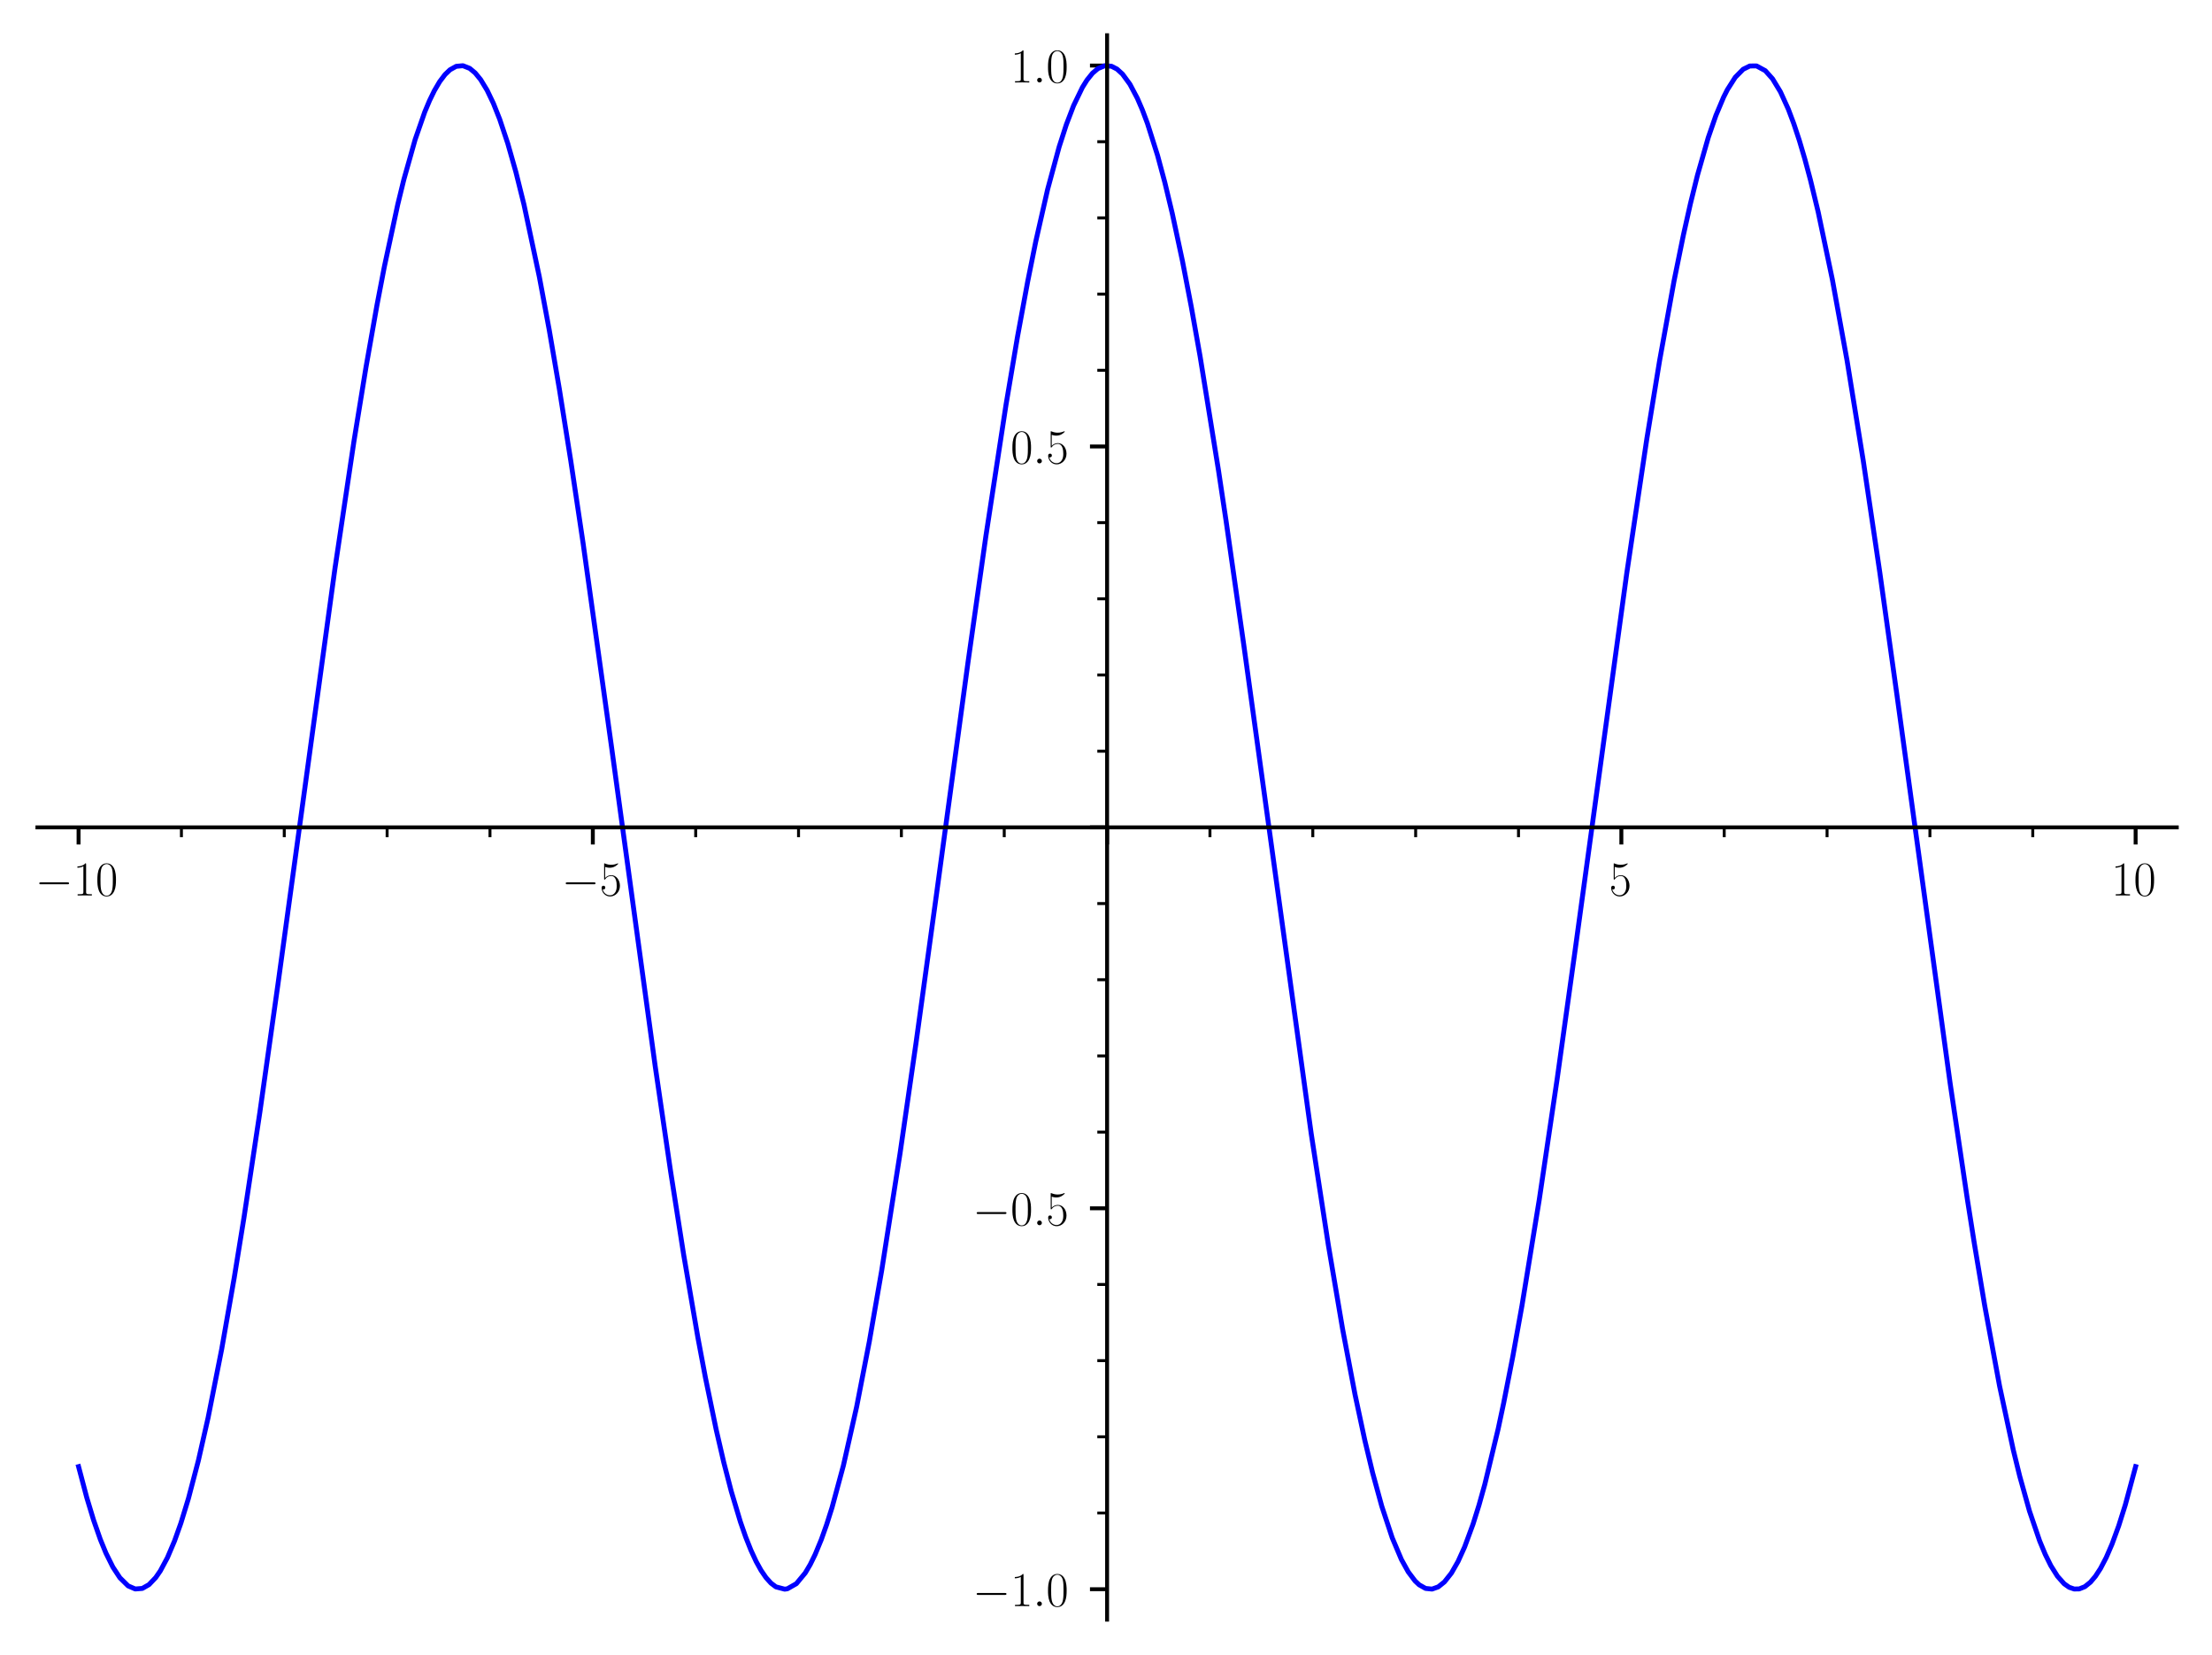
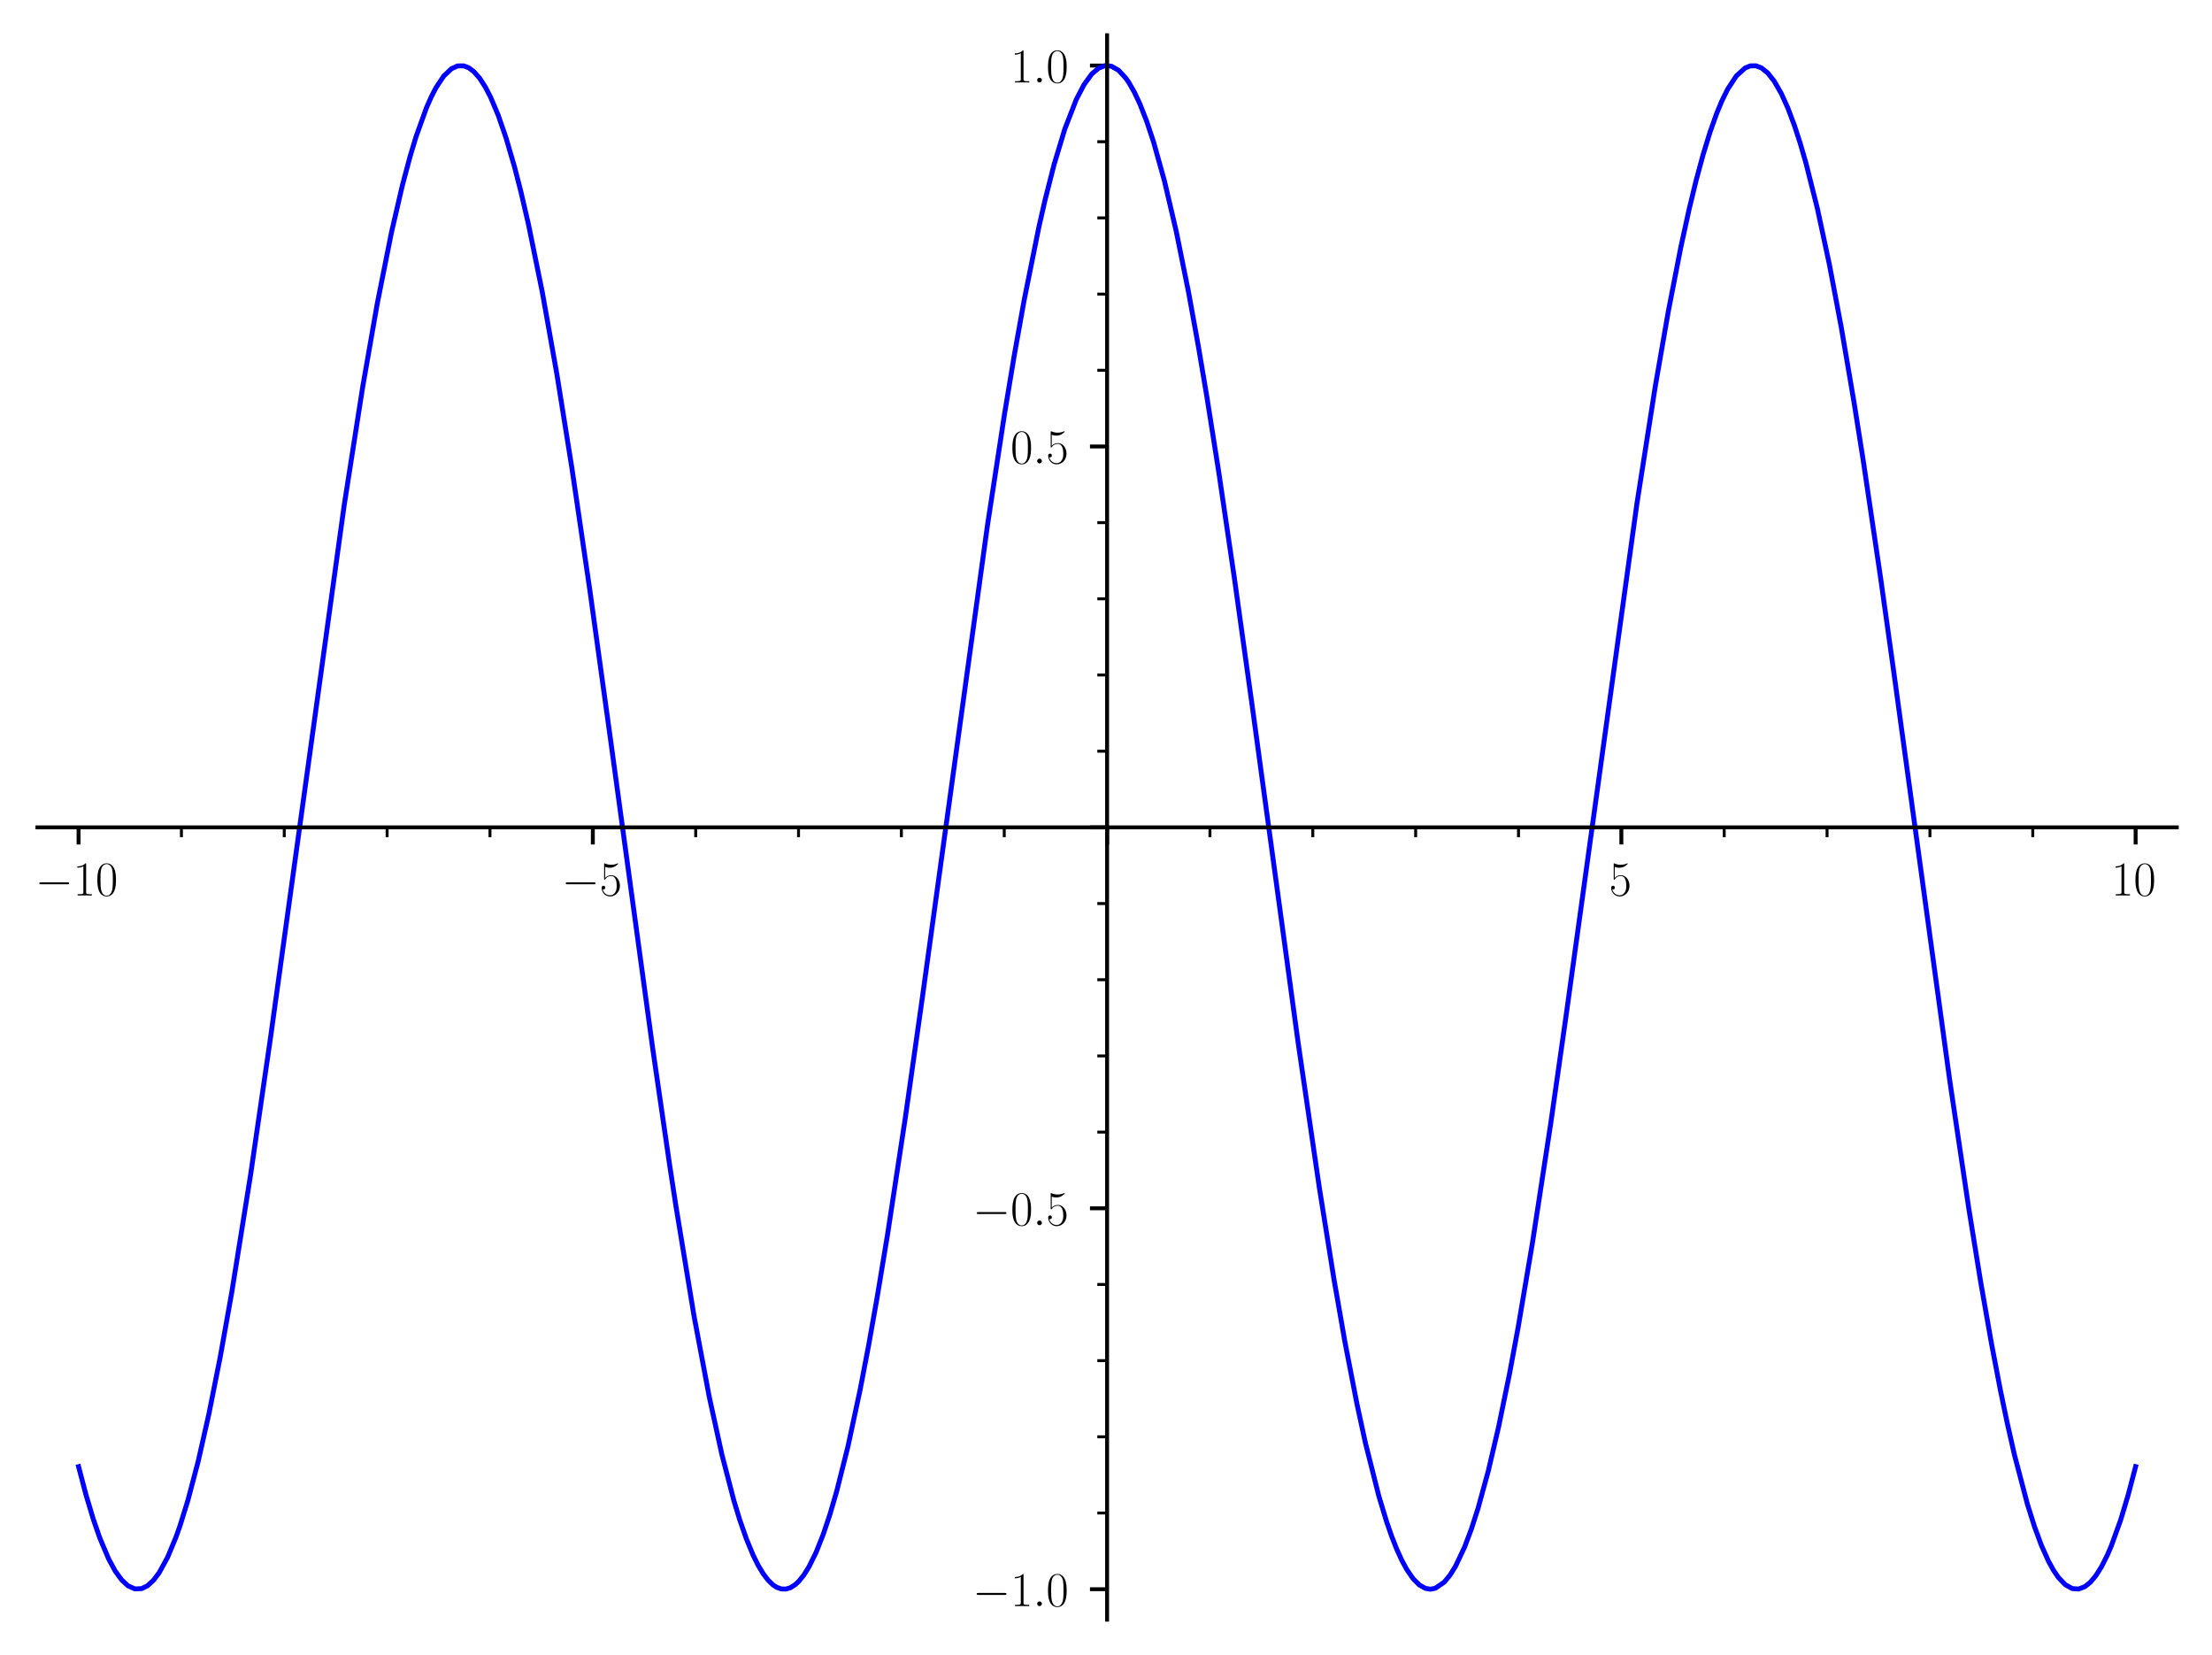
- <svg xmlns="http://www.w3.org/2000/svg" xmlns:xlink="http://www.w3.org/1999/xlink" width="452.06pt" height="338.118pt" viewBox="0 0 452.06 338.118" version="1.1">
+ <svg xmlns="http://www.w3.org/2000/svg" xmlns:xlink="http://www.w3.org/1999/xlink" width="452.06pt" height="338.121pt" viewBox="0 0 452.06 338.121" version="1.1">
  <defs>
    <style type="text/css">*{stroke-linejoin: round; stroke-linecap: butt}</style>
  </defs>
  <g id="figure_1">
    <g id="patch_1">
-       <path d="M 0 338.118  L 452.06 338.118  L 452.06 0  L 0 0  L 0 338.118  z " style="fill: none" />
+       <path d="M 0 338.121  L 452.06 338.121  L 452.06 0  L 0 0  L 0 338.121  z " style="fill: none" />
    </g>
    <g id="axes_1">
      <g id="patch_2">
-         <path d="M 7.648 330.918  L 444.86 330.918  L 444.86 7.2  L 7.648 7.2  L 7.648 330.918  z " style="fill: none" />
+         <path d="M 7.648 330.921  L 444.86 330.921  L 444.86 7.2  L 7.648 7.2  L 7.648 330.921  z " style="fill: none" />
      </g>
      <g id="matplotlib.axis_1">
        <g id="xtick_1">
          <g id="line2d_1">
            <defs>
-               <path id="m9127032afa" d="M 0 0  L 0 3.5  " style="stroke: #000000; stroke-width: 0.8" />
+               <path id="ma715192344" d="M 0 0  L 0 3.5  " style="stroke: #000000; stroke-width: 0.8" />
            </defs>
            <g>
-               <use xlink:href="#m9127032afa" x="16.056" y="169.045" style="stroke: #000000; stroke-width: 0.8" />
+               <use xlink:href="#ma715192344" x="16.056" y="169.044" style="stroke: #000000; stroke-width: 0.8" />
            </g>
          </g>
          <g id="text_1">
-             <g transform="translate(7.2 182.9631)scale(0.1 -0.1)">
+             <g transform="translate(7.2 182.9626)scale(0.1 -0.1)">
              <defs>
                <path id="CMSY10-0" d="M 4218 1472  C 4326 1472 4442 1472 4442 1600  C 4442 1728 4326 1728 4218 1728  L 755 1728  C 646 1728 531 1728 531 1600  C 531 1472 646 1472 755 1472  L 4218 1472  z " transform="scale(0.015625)" />
                <path id="CMR17-31" d="M 1702 4083  C 1702 4217 1696 4224 1606 4224  C 1357 3927 979 3833 621 3820  C 602 3820 570 3820 563 3808  C 557 3795 557 3782 557 3648  C 755 3648 1088 3686 1344 3839  L 1344 467  C 1344 243 1331 166 781 166  L 589 166  L 589 0  C 896 6 1216 12 1523 12  C 1830 12 2150 6 2458 0  L 2458 166  L 2266 166  C 1715 166 1702 236 1702 467  L 1702 4083  z " transform="scale(0.015625)" />
                <path id="CMR17-30" d="M 2688 2038  C 2688 2430 2682 3099 2413 3613  C 2176 4063 1798 4224 1466 4224  C 1158 4224 768 4082 525 3620  C 269 3137 243 2539 243 2038  C 243 1671 250 1112 448 623  C 723 -39 1216 -128 1466 -128  C 1760 -128 2208 -7 2470 604  C 2662 1048 2688 1568 2688 2038  z M 1466 -26  C 1056 -26 813 328 723 816  C 653 1196 653 1749 653 2109  C 653 2604 653 3015 736 3407  C 858 3954 1216 4121 1466 4121  C 1728 4121 2067 3947 2189 3420  C 2272 3054 2278 2623 2278 2109  C 2278 1691 2278 1176 2202 797  C 2067 96 1690 -26 1466 -26  z " transform="scale(0.015625)" />
              </defs>
              <use xlink:href="#CMSY10-0" transform="scale(0.996264)" />
              <use xlink:href="#CMR17-31" transform="translate(77.48747 0)scale(0.996264)" />
              <use xlink:href="#CMR17-30" transform="translate(123.1779 0)scale(0.996264)" />
            </g>
          </g>
        </g>
        <g id="xtick_2">
          <g id="line2d_2">
            <g>
-               <use xlink:href="#m9127032afa" x="121.155" y="169.045" style="stroke: #000000; stroke-width: 0.8" />
+               <use xlink:href="#ma715192344" x="121.155" y="169.044" style="stroke: #000000; stroke-width: 0.8" />
            </g>
          </g>
          <g id="text_2">
-             <g transform="translate(114.7897 182.9631)scale(0.1 -0.1)">
+             <g transform="translate(114.7897 182.9626)scale(0.1 -0.1)">
              <defs>
                <path id="CMR17-35" d="M 730 3750  C 794 3724 1056 3641 1325 3641  C 1920 3641 2246 3961 2432 4140  C 2432 4191 2432 4224 2394 4224  C 2387 4224 2374 4224 2323 4198  C 2099 4102 1837 4032 1517 4032  C 1325 4032 1037 4055 723 4191  C 653 4224 640 4224 634 4224  C 602 4224 595 4217 595 4090  L 595 2231  C 595 2113 595 2080 659 2080  C 691 2080 704 2093 736 2139  C 941 2435 1222 2560 1542 2560  C 1766 2560 2246 2415 2246 1293  C 2246 1087 2246 716 2054 422  C 1894 159 1645 25 1370 25  C 947 25 518 319 403 812  C 429 806 480 793 506 793  C 589 793 749 838 749 1036  C 749 1209 627 1280 506 1280  C 358 1280 262 1190 262 1011  C 262 454 704 -128 1382 -128  C 2042 -128 2669 441 2669 1267  C 2669 2054 2170 2662 1549 2662  C 1222 2662 947 2540 730 2304  L 730 3750  z " transform="scale(0.015625)" />
              </defs>
              <use xlink:href="#CMSY10-0" transform="scale(0.996264)" />
              <use xlink:href="#CMR17-35" transform="translate(77.48747 0)scale(0.996264)" />
            </g>
          </g>
        </g>
        <g id="xtick_3">
          <g id="line2d_3">
            <g>
-               <use xlink:href="#m9127032afa" x="226.254" y="169.045" style="stroke: #000000; stroke-width: 0.8" />
+               <use xlink:href="#ma715192344" x="226.254" y="169.044" style="stroke: #000000; stroke-width: 0.8" />
            </g>
          </g>
        </g>
        <g id="xtick_4">
          <g id="line2d_4">
            <g>
-               <use xlink:href="#m9127032afa" x="331.353" y="169.045" style="stroke: #000000; stroke-width: 0.8" />
+               <use xlink:href="#ma715192344" x="331.353" y="169.044" style="stroke: #000000; stroke-width: 0.8" />
            </g>
          </g>
          <g id="text_3">
-             <g transform="translate(328.8621 182.9631)scale(0.1 -0.1)">
+             <g transform="translate(328.8621 182.9626)scale(0.1 -0.1)">
              <use xlink:href="#CMR17-35" transform="scale(0.996264)" />
            </g>
          </g>
        </g>
        <g id="xtick_5">
          <g id="line2d_5">
            <g>
-               <use xlink:href="#m9127032afa" x="436.452" y="169.045" style="stroke: #000000; stroke-width: 0.8" />
+               <use xlink:href="#ma715192344" x="436.452" y="169.044" style="stroke: #000000; stroke-width: 0.8" />
            </g>
          </g>
          <g id="text_4">
-             <g transform="translate(431.4705 182.9631)scale(0.1 -0.1)">
+             <g transform="translate(431.4705 182.9626)scale(0.1 -0.1)">
              <use xlink:href="#CMR17-31" transform="scale(0.996264)" />
              <use xlink:href="#CMR17-30" transform="translate(45.69048 0)scale(0.996264)" />
            </g>
          </g>
        </g>
        <g id="xtick_6">
          <g id="line2d_6">
            <defs>
-               <path id="m735840d717" d="M 0 0  L 0 2  " style="stroke: #000000; stroke-width: 0.6" />
+               <path id="m3b699effe3" d="M 0 0  L 0 2  " style="stroke: #000000; stroke-width: 0.6" />
            </defs>
            <g>
-               <use xlink:href="#m735840d717" x="37.076" y="169.045" style="stroke: #000000; stroke-width: 0.6" />
+               <use xlink:href="#m3b699effe3" x="37.076" y="169.044" style="stroke: #000000; stroke-width: 0.6" />
            </g>
          </g>
        </g>
        <g id="xtick_7">
          <g id="line2d_7">
            <g>
-               <use xlink:href="#m735840d717" x="58.095" y="169.045" style="stroke: #000000; stroke-width: 0.6" />
+               <use xlink:href="#m3b699effe3" x="58.095" y="169.044" style="stroke: #000000; stroke-width: 0.6" />
            </g>
          </g>
        </g>
        <g id="xtick_8">
          <g id="line2d_8">
            <g>
-               <use xlink:href="#m735840d717" x="79.115" y="169.045" style="stroke: #000000; stroke-width: 0.6" />
+               <use xlink:href="#m3b699effe3" x="79.115" y="169.044" style="stroke: #000000; stroke-width: 0.6" />
            </g>
          </g>
        </g>
        <g id="xtick_9">
          <g id="line2d_9">
            <g>
-               <use xlink:href="#m735840d717" x="100.135" y="169.045" style="stroke: #000000; stroke-width: 0.6" />
+               <use xlink:href="#m3b699effe3" x="100.135" y="169.044" style="stroke: #000000; stroke-width: 0.6" />
            </g>
          </g>
        </g>
        <g id="xtick_10">
          <g id="line2d_10">
            <g>
-               <use xlink:href="#m735840d717" x="142.175" y="169.045" style="stroke: #000000; stroke-width: 0.6" />
+               <use xlink:href="#m3b699effe3" x="142.175" y="169.044" style="stroke: #000000; stroke-width: 0.6" />
            </g>
          </g>
        </g>
        <g id="xtick_11">
          <g id="line2d_11">
            <g>
-               <use xlink:href="#m735840d717" x="163.194" y="169.045" style="stroke: #000000; stroke-width: 0.6" />
+               <use xlink:href="#m3b699effe3" x="163.194" y="169.044" style="stroke: #000000; stroke-width: 0.6" />
            </g>
          </g>
        </g>
        <g id="xtick_12">
          <g id="line2d_12">
            <g>
-               <use xlink:href="#m735840d717" x="184.214" y="169.045" style="stroke: #000000; stroke-width: 0.6" />
+               <use xlink:href="#m3b699effe3" x="184.214" y="169.044" style="stroke: #000000; stroke-width: 0.6" />
            </g>
          </g>
        </g>
        <g id="xtick_13">
          <g id="line2d_13">
            <g>
-               <use xlink:href="#m735840d717" x="205.234" y="169.045" style="stroke: #000000; stroke-width: 0.6" />
+               <use xlink:href="#m3b699effe3" x="205.234" y="169.044" style="stroke: #000000; stroke-width: 0.6" />
            </g>
          </g>
        </g>
        <g id="xtick_14">
          <g id="line2d_14">
            <g>
-               <use xlink:href="#m735840d717" x="247.274" y="169.045" style="stroke: #000000; stroke-width: 0.6" />
+               <use xlink:href="#m3b699effe3" x="247.274" y="169.044" style="stroke: #000000; stroke-width: 0.6" />
            </g>
          </g>
        </g>
        <g id="xtick_15">
          <g id="line2d_15">
            <g>
-               <use xlink:href="#m735840d717" x="268.293" y="169.045" style="stroke: #000000; stroke-width: 0.6" />
+               <use xlink:href="#m3b699effe3" x="268.293" y="169.044" style="stroke: #000000; stroke-width: 0.6" />
            </g>
          </g>
        </g>
        <g id="xtick_16">
          <g id="line2d_16">
            <g>
-               <use xlink:href="#m735840d717" x="289.313" y="169.045" style="stroke: #000000; stroke-width: 0.6" />
+               <use xlink:href="#m3b699effe3" x="289.313" y="169.044" style="stroke: #000000; stroke-width: 0.6" />
            </g>
          </g>
        </g>
        <g id="xtick_17">
          <g id="line2d_17">
            <g>
-               <use xlink:href="#m735840d717" x="310.333" y="169.045" style="stroke: #000000; stroke-width: 0.6" />
+               <use xlink:href="#m3b699effe3" x="310.333" y="169.044" style="stroke: #000000; stroke-width: 0.6" />
            </g>
          </g>
        </g>
        <g id="xtick_18">
          <g id="line2d_18">
            <g>
-               <use xlink:href="#m735840d717" x="352.373" y="169.045" style="stroke: #000000; stroke-width: 0.6" />
+               <use xlink:href="#m3b699effe3" x="352.373" y="169.044" style="stroke: #000000; stroke-width: 0.6" />
            </g>
          </g>
        </g>
        <g id="xtick_19">
          <g id="line2d_19">
            <g>
-               <use xlink:href="#m735840d717" x="373.392" y="169.045" style="stroke: #000000; stroke-width: 0.6" />
+               <use xlink:href="#m3b699effe3" x="373.392" y="169.044" style="stroke: #000000; stroke-width: 0.6" />
            </g>
          </g>
        </g>
        <g id="xtick_20">
          <g id="line2d_20">
            <g>
-               <use xlink:href="#m735840d717" x="394.412" y="169.045" style="stroke: #000000; stroke-width: 0.6" />
+               <use xlink:href="#m3b699effe3" x="394.412" y="169.044" style="stroke: #000000; stroke-width: 0.6" />
            </g>
          </g>
        </g>
        <g id="xtick_21">
          <g id="line2d_21">
            <g>
-               <use xlink:href="#m735840d717" x="415.432" y="169.045" style="stroke: #000000; stroke-width: 0.6" />
+               <use xlink:href="#m3b699effe3" x="415.432" y="169.044" style="stroke: #000000; stroke-width: 0.6" />
            </g>
          </g>
        </g>
      </g>
      <g id="matplotlib.axis_2">
        <g id="ytick_1">
          <g id="line2d_22">
            <defs>
-               <path id="m560306ad02" d="M 0 0  L -3.5 0  " style="stroke: #000000; stroke-width: 0.8" />
+               <path id="m5d5564f27f" d="M 0 0  L -3.5 0  " style="stroke: #000000; stroke-width: 0.8" />
            </defs>
            <g>
-               <use xlink:href="#m560306ad02" x="226.254" y="324.696" style="stroke: #000000; stroke-width: 0.8" />
+               <use xlink:href="#m5d5564f27f" x="226.254" y="324.696" style="stroke: #000000; stroke-width: 0.8" />
            </g>
          </g>
          <g id="text_5">
-             <g transform="translate(198.775 328.1557)scale(0.1 -0.1)">
+             <g transform="translate(198.775 328.155)scale(0.1 -0.1)">
              <defs>
                <path id="CMMI12-3a" d="M 1178 307  C 1178 492 1024 620 870 620  C 685 620 557 467 557 313  C 557 128 710 0 864 0  C 1050 0 1178 153 1178 307  z " transform="scale(0.015625)" />
              </defs>
              <use xlink:href="#CMSY10-0" transform="scale(0.996264)" />
              <use xlink:href="#CMR17-31" transform="translate(77.48747 0)scale(0.996264)" />
              <use xlink:href="#CMMI12-3a" transform="translate(123.1779 0)scale(0.996264)" />
              <use xlink:href="#CMR17-30" transform="translate(150.2751 0)scale(0.996264)" />
            </g>
          </g>
        </g>
        <g id="ytick_2">
          <g id="line2d_23">
            <g>
-               <use xlink:href="#m560306ad02" x="226.254" y="246.871" style="stroke: #000000; stroke-width: 0.8" />
+               <use xlink:href="#m5d5564f27f" x="226.254" y="246.87" style="stroke: #000000; stroke-width: 0.8" />
            </g>
          </g>
          <g id="text_6">
-             <g transform="translate(198.775 250.3298)scale(0.1 -0.1)">
+             <g transform="translate(198.775 250.3292)scale(0.1 -0.1)">
              <use xlink:href="#CMSY10-0" transform="scale(0.996264)" />
              <use xlink:href="#CMR17-30" transform="translate(77.48747 0)scale(0.996264)" />
              <use xlink:href="#CMMI12-3a" transform="translate(123.1779 0)scale(0.996264)" />
              <use xlink:href="#CMR17-35" transform="translate(150.2751 0)scale(0.996264)" />
            </g>
          </g>
        </g>
        <g id="ytick_3">
          <g id="line2d_24">
            <g>
-               <use xlink:href="#m560306ad02" x="226.254" y="169.045" style="stroke: #000000; stroke-width: 0.8" />
+               <use xlink:href="#m5d5564f27f" x="226.254" y="169.044" style="stroke: #000000; stroke-width: 0.8" />
            </g>
          </g>
        </g>
        <g id="ytick_4">
          <g id="line2d_25">
            <g>
-               <use xlink:href="#m560306ad02" x="226.254" y="91.219" style="stroke: #000000; stroke-width: 0.8" />
+               <use xlink:href="#m5d5564f27f" x="226.254" y="91.218" style="stroke: #000000; stroke-width: 0.8" />
            </g>
          </g>
          <g id="text_7">
-             <g transform="translate(206.5237 94.67795)scale(0.1 -0.1)">
+             <g transform="translate(206.5237 94.67752)scale(0.1 -0.1)">
              <use xlink:href="#CMR17-30" transform="scale(0.996264)" />
              <use xlink:href="#CMMI12-3a" transform="translate(45.69048 0)scale(0.996264)" />
              <use xlink:href="#CMR17-35" transform="translate(72.78765 0)scale(0.996264)" />
            </g>
          </g>
        </g>
        <g id="ytick_5">
          <g id="line2d_26">
            <g>
-               <use xlink:href="#m560306ad02" x="226.254" y="13.393" style="stroke: #000000; stroke-width: 0.8" />
+               <use xlink:href="#m5d5564f27f" x="226.254" y="13.392" style="stroke: #000000; stroke-width: 0.8" />
            </g>
          </g>
          <g id="text_8">
-             <g transform="translate(206.5237 16.85203)scale(0.1 -0.1)">
+             <g transform="translate(206.5237 16.8517)scale(0.1 -0.1)">
              <use xlink:href="#CMR17-31" transform="scale(0.996264)" />
              <use xlink:href="#CMMI12-3a" transform="translate(45.69048 0)scale(0.996264)" />
              <use xlink:href="#CMR17-30" transform="translate(72.78765 0)scale(0.996264)" />
            </g>
          </g>
        </g>
        <g id="ytick_6">
          <g id="line2d_27">
            <defs>
-               <path id="m9cbb456cf2" d="M 0 0  L -2 0  " style="stroke: #000000; stroke-width: 0.6" />
+               <path id="mff4eebadd6" d="M 0 0  L -2 0  " style="stroke: #000000; stroke-width: 0.6" />
            </defs>
            <g>
-               <use xlink:href="#m9cbb456cf2" x="226.254" y="309.131" style="stroke: #000000; stroke-width: 0.6" />
+               <use xlink:href="#mff4eebadd6" x="226.254" y="309.131" style="stroke: #000000; stroke-width: 0.6" />
            </g>
          </g>
        </g>
        <g id="ytick_7">
          <g id="line2d_28">
            <g>
-               <use xlink:href="#m9cbb456cf2" x="226.254" y="293.566" style="stroke: #000000; stroke-width: 0.6" />
+               <use xlink:href="#mff4eebadd6" x="226.254" y="293.565" style="stroke: #000000; stroke-width: 0.6" />
            </g>
          </g>
        </g>
        <g id="ytick_8">
          <g id="line2d_29">
            <g>
-               <use xlink:href="#m9cbb456cf2" x="226.254" y="278.001" style="stroke: #000000; stroke-width: 0.6" />
+               <use xlink:href="#mff4eebadd6" x="226.254" y="278" style="stroke: #000000; stroke-width: 0.6" />
            </g>
          </g>
        </g>
        <g id="ytick_9">
          <g id="line2d_30">
            <g>
-               <use xlink:href="#m9cbb456cf2" x="226.254" y="262.436" style="stroke: #000000; stroke-width: 0.6" />
+               <use xlink:href="#mff4eebadd6" x="226.254" y="262.435" style="stroke: #000000; stroke-width: 0.6" />
            </g>
          </g>
        </g>
        <g id="ytick_10">
          <g id="line2d_31">
            <g>
-               <use xlink:href="#m9cbb456cf2" x="226.254" y="231.305" style="stroke: #000000; stroke-width: 0.6" />
+               <use xlink:href="#mff4eebadd6" x="226.254" y="231.305" style="stroke: #000000; stroke-width: 0.6" />
            </g>
          </g>
        </g>
        <g id="ytick_11">
          <g id="line2d_32">
            <g>
-               <use xlink:href="#m9cbb456cf2" x="226.254" y="215.74" style="stroke: #000000; stroke-width: 0.6" />
+               <use xlink:href="#mff4eebadd6" x="226.254" y="215.74" style="stroke: #000000; stroke-width: 0.6" />
            </g>
          </g>
        </g>
        <g id="ytick_12">
          <g id="line2d_33">
            <g>
-               <use xlink:href="#m9cbb456cf2" x="226.254" y="200.175" style="stroke: #000000; stroke-width: 0.6" />
+               <use xlink:href="#mff4eebadd6" x="226.254" y="200.174" style="stroke: #000000; stroke-width: 0.6" />
            </g>
          </g>
        </g>
        <g id="ytick_13">
          <g id="line2d_34">
            <g>
-               <use xlink:href="#m9cbb456cf2" x="226.254" y="184.61" style="stroke: #000000; stroke-width: 0.6" />
+               <use xlink:href="#mff4eebadd6" x="226.254" y="184.609" style="stroke: #000000; stroke-width: 0.6" />
            </g>
          </g>
        </g>
        <g id="ytick_14">
          <g id="line2d_35">
            <g>
-               <use xlink:href="#m9cbb456cf2" x="226.254" y="153.479" style="stroke: #000000; stroke-width: 0.6" />
+               <use xlink:href="#mff4eebadd6" x="226.254" y="153.479" style="stroke: #000000; stroke-width: 0.6" />
            </g>
          </g>
        </g>
        <g id="ytick_15">
          <g id="line2d_36">
            <g>
-               <use xlink:href="#m9cbb456cf2" x="226.254" y="137.914" style="stroke: #000000; stroke-width: 0.6" />
+               <use xlink:href="#mff4eebadd6" x="226.254" y="137.914" style="stroke: #000000; stroke-width: 0.6" />
            </g>
          </g>
        </g>
        <g id="ytick_16">
          <g id="line2d_37">
            <g>
-               <use xlink:href="#m9cbb456cf2" x="226.254" y="122.349" style="stroke: #000000; stroke-width: 0.6" />
+               <use xlink:href="#mff4eebadd6" x="226.254" y="122.349" style="stroke: #000000; stroke-width: 0.6" />
            </g>
          </g>
        </g>
        <g id="ytick_17">
          <g id="line2d_38">
            <g>
-               <use xlink:href="#m9cbb456cf2" x="226.254" y="106.784" style="stroke: #000000; stroke-width: 0.6" />
+               <use xlink:href="#mff4eebadd6" x="226.254" y="106.783" style="stroke: #000000; stroke-width: 0.6" />
            </g>
          </g>
        </g>
        <g id="ytick_18">
          <g id="line2d_39">
            <g>
-               <use xlink:href="#m9cbb456cf2" x="226.254" y="75.654" style="stroke: #000000; stroke-width: 0.6" />
+               <use xlink:href="#mff4eebadd6" x="226.254" y="75.653" style="stroke: #000000; stroke-width: 0.6" />
            </g>
          </g>
        </g>
        <g id="ytick_19">
          <g id="line2d_40">
            <g>
-               <use xlink:href="#m9cbb456cf2" x="226.254" y="60.088" style="stroke: #000000; stroke-width: 0.6" />
+               <use xlink:href="#mff4eebadd6" x="226.254" y="60.088" style="stroke: #000000; stroke-width: 0.6" />
            </g>
          </g>
        </g>
        <g id="ytick_20">
          <g id="line2d_41">
            <g>
-               <use xlink:href="#m9cbb456cf2" x="226.254" y="44.523" style="stroke: #000000; stroke-width: 0.6" />
+               <use xlink:href="#mff4eebadd6" x="226.254" y="44.523" style="stroke: #000000; stroke-width: 0.6" />
            </g>
          </g>
        </g>
        <g id="ytick_21">
          <g id="line2d_42">
            <g>
-               <use xlink:href="#m9cbb456cf2" x="226.254" y="28.958" style="stroke: #000000; stroke-width: 0.6" />
+               <use xlink:href="#mff4eebadd6" x="226.254" y="28.958" style="stroke: #000000; stroke-width: 0.6" />
            </g>
          </g>
        </g>
      </g>
      <g id="line2d_43">
-         <path d="M 16.056 299.648  L 17.739 306.004  L 19.125 310.578  L 20.51 314.537  L 21.65 317.32  L 23.075 320.187  L 24.5 322.36  L 26.19 324.023  L 27.639 324.651  L 29.087 324.541  L 30.454 323.76  L 31.82 322.326  L 32.771 320.946  L 34.222 318.241  L 35.672 314.827  L 36.961 311.212  L 38.504 306.181  L 40.545 298.398  L 42.526 289.674  L 45.305 275.657  L 47.867 261.073  L 49.856 248.801  L 53.111 227.231  L 56.8 201.134  L 68.443 116.22  L 72.347 90.088  L 74.789 75.072  L 77.043 62.331  L 78.552 54.478  L 81.298 41.731  L 82.534 36.686  L 84.837 28.526  L 86.8 22.894  L 87.782 20.554  L 88.763 18.537  L 89.856 16.678  L 90.949 15.23  L 91.96 14.262  L 93.226 13.554  L 94.612 13.425  L 95.999 13.974  L 97.111 14.901  L 98.223 16.26  L 99.547 18.434  L 100.832 21.117  L 102.118 24.353  L 103.77 29.306  L 105.423 35.122  L 107.076 41.77  L 110.228 56.584  L 112.247 67.421  L 114.308 79.452  L 116.652 94.173  L 119.158 110.936  L 124.978 152.622  L 133.904 217.852  L 137.049 239.338  L 139.715 256.337  L 142.623 273.275  L 144.17 281.491  L 146.357 292.063  L 147.906 298.751  L 149.456 304.735  L 151.316 310.944  L 152.39 314.026  L 153.464 316.729  L 154.537 319.046  L 155.545 320.866  L 156.554 322.337  L 157.562 323.456  L 158.571 324.219  L 160.368 324.693  L 160.919 324.61  L 162.746 323.573  L 164.572 321.369  L 165.581 319.658  L 166.59 317.599  L 167.839 314.578  L 168.947 311.466  L 170.056 307.958  L 172.362 299.434  L 175.067 287.446  L 177.65 274.167  L 180.197 259.527  L 183.944 235.632  L 187.195 213.167  L 191.35 182.992  L 197.825 135.333  L 201.482 109.539  L 205.601 82.67  L 207.955 68.739  L 210.038 57.46  L 211.675 49.354  L 214.103 38.684  L 216.449 30.022  L 217.927 25.447  L 219.405 21.582  L 221.212 17.848  L 222.148 16.352  L 223.264 14.964  L 224.38 14.011  L 225.766 13.435  L 227.152 13.535  L 228.277 14.113  L 229.402 15.135  L 230.919 17.211  L 232.436 20.077  L 233.468 22.471  L 234.5 25.218  L 236.563 31.74  L 238.049 37.262  L 239.564 43.572  L 241.65 53.313  L 243.456 62.67  L 245.261 72.811  L 249.026 96.141  L 250.566 106.407  L 254.209 131.919  L 267.958 231.55  L 271.473 254.405  L 274.377 271.521  L 276.916 284.889  L 278.902 294.178  L 280.523 300.939  L 282.386 307.738  L 284.524 314.195  L 286.4 318.627  L 287.797 321.154  L 289.193 323.011  L 290.029 323.797  L 291.347 324.54  L 292.666 324.672  L 293.93 324.223  L 295.194 323.212  L 296.622 321.402  L 297.973 319.042  L 299.323 316.063  L 301.049 311.377  L 302.251 307.542  L 303.453 303.254  L 306.172 291.966  L 307.31 286.616  L 309.161 277.192  L 311.033 266.809  L 314.558 245.217  L 318.237 220.417  L 321.807 194.846  L 332.465 117.059  L 336.558 89.656  L 339.17 73.673  L 342.134 57.328  L 344.029 48.027  L 345.475 41.582  L 346.908 35.796  L 349.105 28.128  L 350.676 23.586  L 352.246 19.856  L 353.014 18.335  L 354.631 15.791  L 356.247 14.153  L 357.608 13.483  L 358.969 13.466  L 360.764 14.439  L 362.25 16.099  L 363.862 18.762  L 365.474 22.309  L 366.594 25.282  L 367.72 28.681  L 368.845 32.483  L 369.993 36.764  L 371.57 43.285  L 374.471 57.1  L 377.48 73.672  L 380.802 94.221  L 384.169 116.949  L 387.663 141.936  L 398.546 221.344  L 402.079 245.133  L 403.475 253.978  L 405.616 266.8  L 408.645 283.179  L 411.456 296.272  L 412.769 301.622  L 414.759 308.738  L 416.837 314.832  L 417.977 317.573  L 419.116 319.877  L 420.482 322.054  L 421.847 323.585  L 422.865 324.302  L 423.893 324.658  L 424.921 324.641  L 426.067 324.184  L 427.214 323.265  L 428.238 322.056  L 429.262 320.485  L 430.445 318.221  L 431.628 315.485  L 432.985 311.777  L 434.342 307.475  L 436.452 299.648  L 436.452 299.648  " clip-path="url(#pe94116d0f5)" style="fill: none; stroke: #0000ff; stroke-linecap: square" />
+         <path d="M 16.056 299.647  L 17.558 305.359  L 19.06 310.376  L 20.395 314.23  L 22.232 318.574  L 23.547 320.984  L 24.863 322.8  L 26.159 324  L 27.558 324.635  L 28.957 324.58  L 30.156 323.985  L 31.355 322.886  L 32.53 321.324  L 34.245 318.192  L 35.96 314.067  L 36.775 311.767  L 38.409 306.51  L 40.512 298.533  L 42.696 288.873  L 45.029 277.137  L 47.344 264.171  L 51.215 240.002  L 55.321 211.761  L 70.326 103.329  L 74.122 79.055  L 77.087 62.098  L 80.021 47.403  L 82.238 37.853  L 83.819 31.932  L 85.035 27.899  L 87.161 21.995  L 88.142 19.776  L 89.122 17.882  L 90.691 15.535  L 92.26 14.043  L 93.515 13.471  L 94.771 13.453  L 95.81 13.859  L 96.849 14.643  L 98.02 15.979  L 99.19 17.789  L 100.256 19.845  L 101.827 23.572  L 103.397 28.111  L 105.155 34.122  L 106.43 39.077  L 107.988 45.777  L 110.815 59.632  L 113.799 76.395  L 116.861 95.533  L 120.54 120.548  L 124.81 151.384  L 133.368 214.063  L 136.827 237.865  L 138.138 246.429  L 141.85 268.956  L 144.948 285.397  L 147.524 297.165  L 149.994 306.644  L 151.178 310.522  L 152.547 314.446  L 153.917 317.753  L 154.946 319.825  L 155.975 321.536  L 156.97 322.842  L 157.966 323.803  L 158.736 324.309  L 159.681 324.645  L 160.625 324.666  L 161.57 324.374  L 162.515 323.768  L 163.255 323.074  L 164.296 321.776  L 165.337 320.103  L 166.784 317.164  L 168.231 313.522  L 169.61 309.414  L 170.989 304.703  L 173.291 295.552  L 175.789 283.909  L 177.527 274.836  L 179.266 265.04  L 181.401 252.126  L 184.997 228.504  L 188.486 203.921  L 201.808 107.313  L 205.276 84.685  L 207.285 72.584  L 209.295 61.364  L 212.326 46.331  L 213.545 40.986  L 215.418 33.619  L 217.604 26.386  L 219.964 20.31  L 221.543 17.286  L 223.122 15.117  L 224.53 13.916  L 225.821 13.425  L 227.113 13.522  L 228.601 14.362  L 230.089 15.977  L 230.67 16.816  L 231.821 18.82  L 232.972 21.274  L 234.359 24.821  L 235.746 28.995  L 237.973 36.965  L 240.409 47.375  L 242.931 59.865  L 244.917 70.819  L 246.627 80.956  L 249.072 96.445  L 252.263 118.101  L 255.896 144.152  L 265.282 212.947  L 269.617 242.599  L 272.634 261.461  L 274.881 274.299  L 277.339 286.955  L 279.036 294.769  L 281.786 305.663  L 283.358 310.854  L 284.394 313.843  L 285.43 316.48  L 286.466 318.76  L 287.502 320.675  L 288.797 322.553  L 290.047 323.811  L 291.297 324.522  L 292.308 324.696  L 293.319 324.509  L 295.149 323.258  L 296.3 321.871  L 297.452 320.026  L 299.314 316.085  L 300.696 312.414  L 302.077 308.123  L 304.152 300.559  L 306.266 291.537  L 308.506 280.624  L 310.245 271.279  L 313.186 253.909  L 316.898 229.67  L 320.012 207.84  L 334.537 102.87  L 338.273 79.006  L 340.935 63.689  L 343.49 50.575  L 345.184 42.832  L 346.614 36.933  L 348.043 31.645  L 349.452 27.056  L 350.86 23.105  L 351.897 20.614  L 353.051 18.267  L 354.844 15.522  L 356.638 13.893  L 357.714 13.458  L 358.858 13.442  L 360.001 13.887  L 361.277 14.925  L 362.553 16.53  L 364.029 19.089  L 365.379 22.074  L 366.728 25.664  L 367.895 29.248  L 369.063 33.263  L 371.399 42.542  L 373.867 54.037  L 376.292 66.874  L 378.896 82.166  L 380.758 93.932  L 384.334 118.096  L 386.835 135.916  L 398.48 220.887  L 402.344 246.84  L 404.802 262.034  L 406.99 274.501  L 408.773 283.824  L 410.219 290.779  L 411.665 297.157  L 414.334 307.32  L 415.77 311.875  L 417.205 315.764  L 418.688 319.061  L 419.688 320.865  L 420.688 322.325  L 422.091 323.789  L 423.495 324.564  L 424.789 324.663  L 426.083 324.174  L 427.201 323.277  L 428.318 321.945  L 429.482 320.099  L 430.645 317.791  L 431.481 315.851  L 433.387 310.564  L 434.919 305.468  L 436.452 299.647  L 436.452 299.647  " clip-path="url(#p697ff0e792)" style="fill: none; stroke: #0000ff; stroke-linecap: square" />
      </g>
      <g id="patch_3">
-         <path d="M 226.254 330.918  L 226.254 7.2  " style="fill: none; stroke: #000000; stroke-width: 0.8; stroke-linejoin: miter; stroke-linecap: square" />
+         <path d="M 226.254 330.921  L 226.254 7.2  " style="fill: none; stroke: #000000; stroke-width: 0.8; stroke-linejoin: miter; stroke-linecap: square" />
      </g>
      <g id="patch_4">
-         <path d="M 7.648 169.045  L 444.86 169.045  " style="fill: none; stroke: #000000; stroke-width: 0.8; stroke-linejoin: miter; stroke-linecap: square" />
+         <path d="M 7.648 169.044  L 444.86 169.044  " style="fill: none; stroke: #000000; stroke-width: 0.8; stroke-linejoin: miter; stroke-linecap: square" />
      </g>
    </g>
  </g>
  <defs>
-     <clipPath id="pe94116d0f5">
-       <rect x="7.648" y="7.2" width="437.212" height="323.718" />
+     <clipPath id="p697ff0e792">
+       <rect x="7.648" y="7.2" width="437.212" height="323.721" />
    </clipPath>
  </defs>
</svg>
